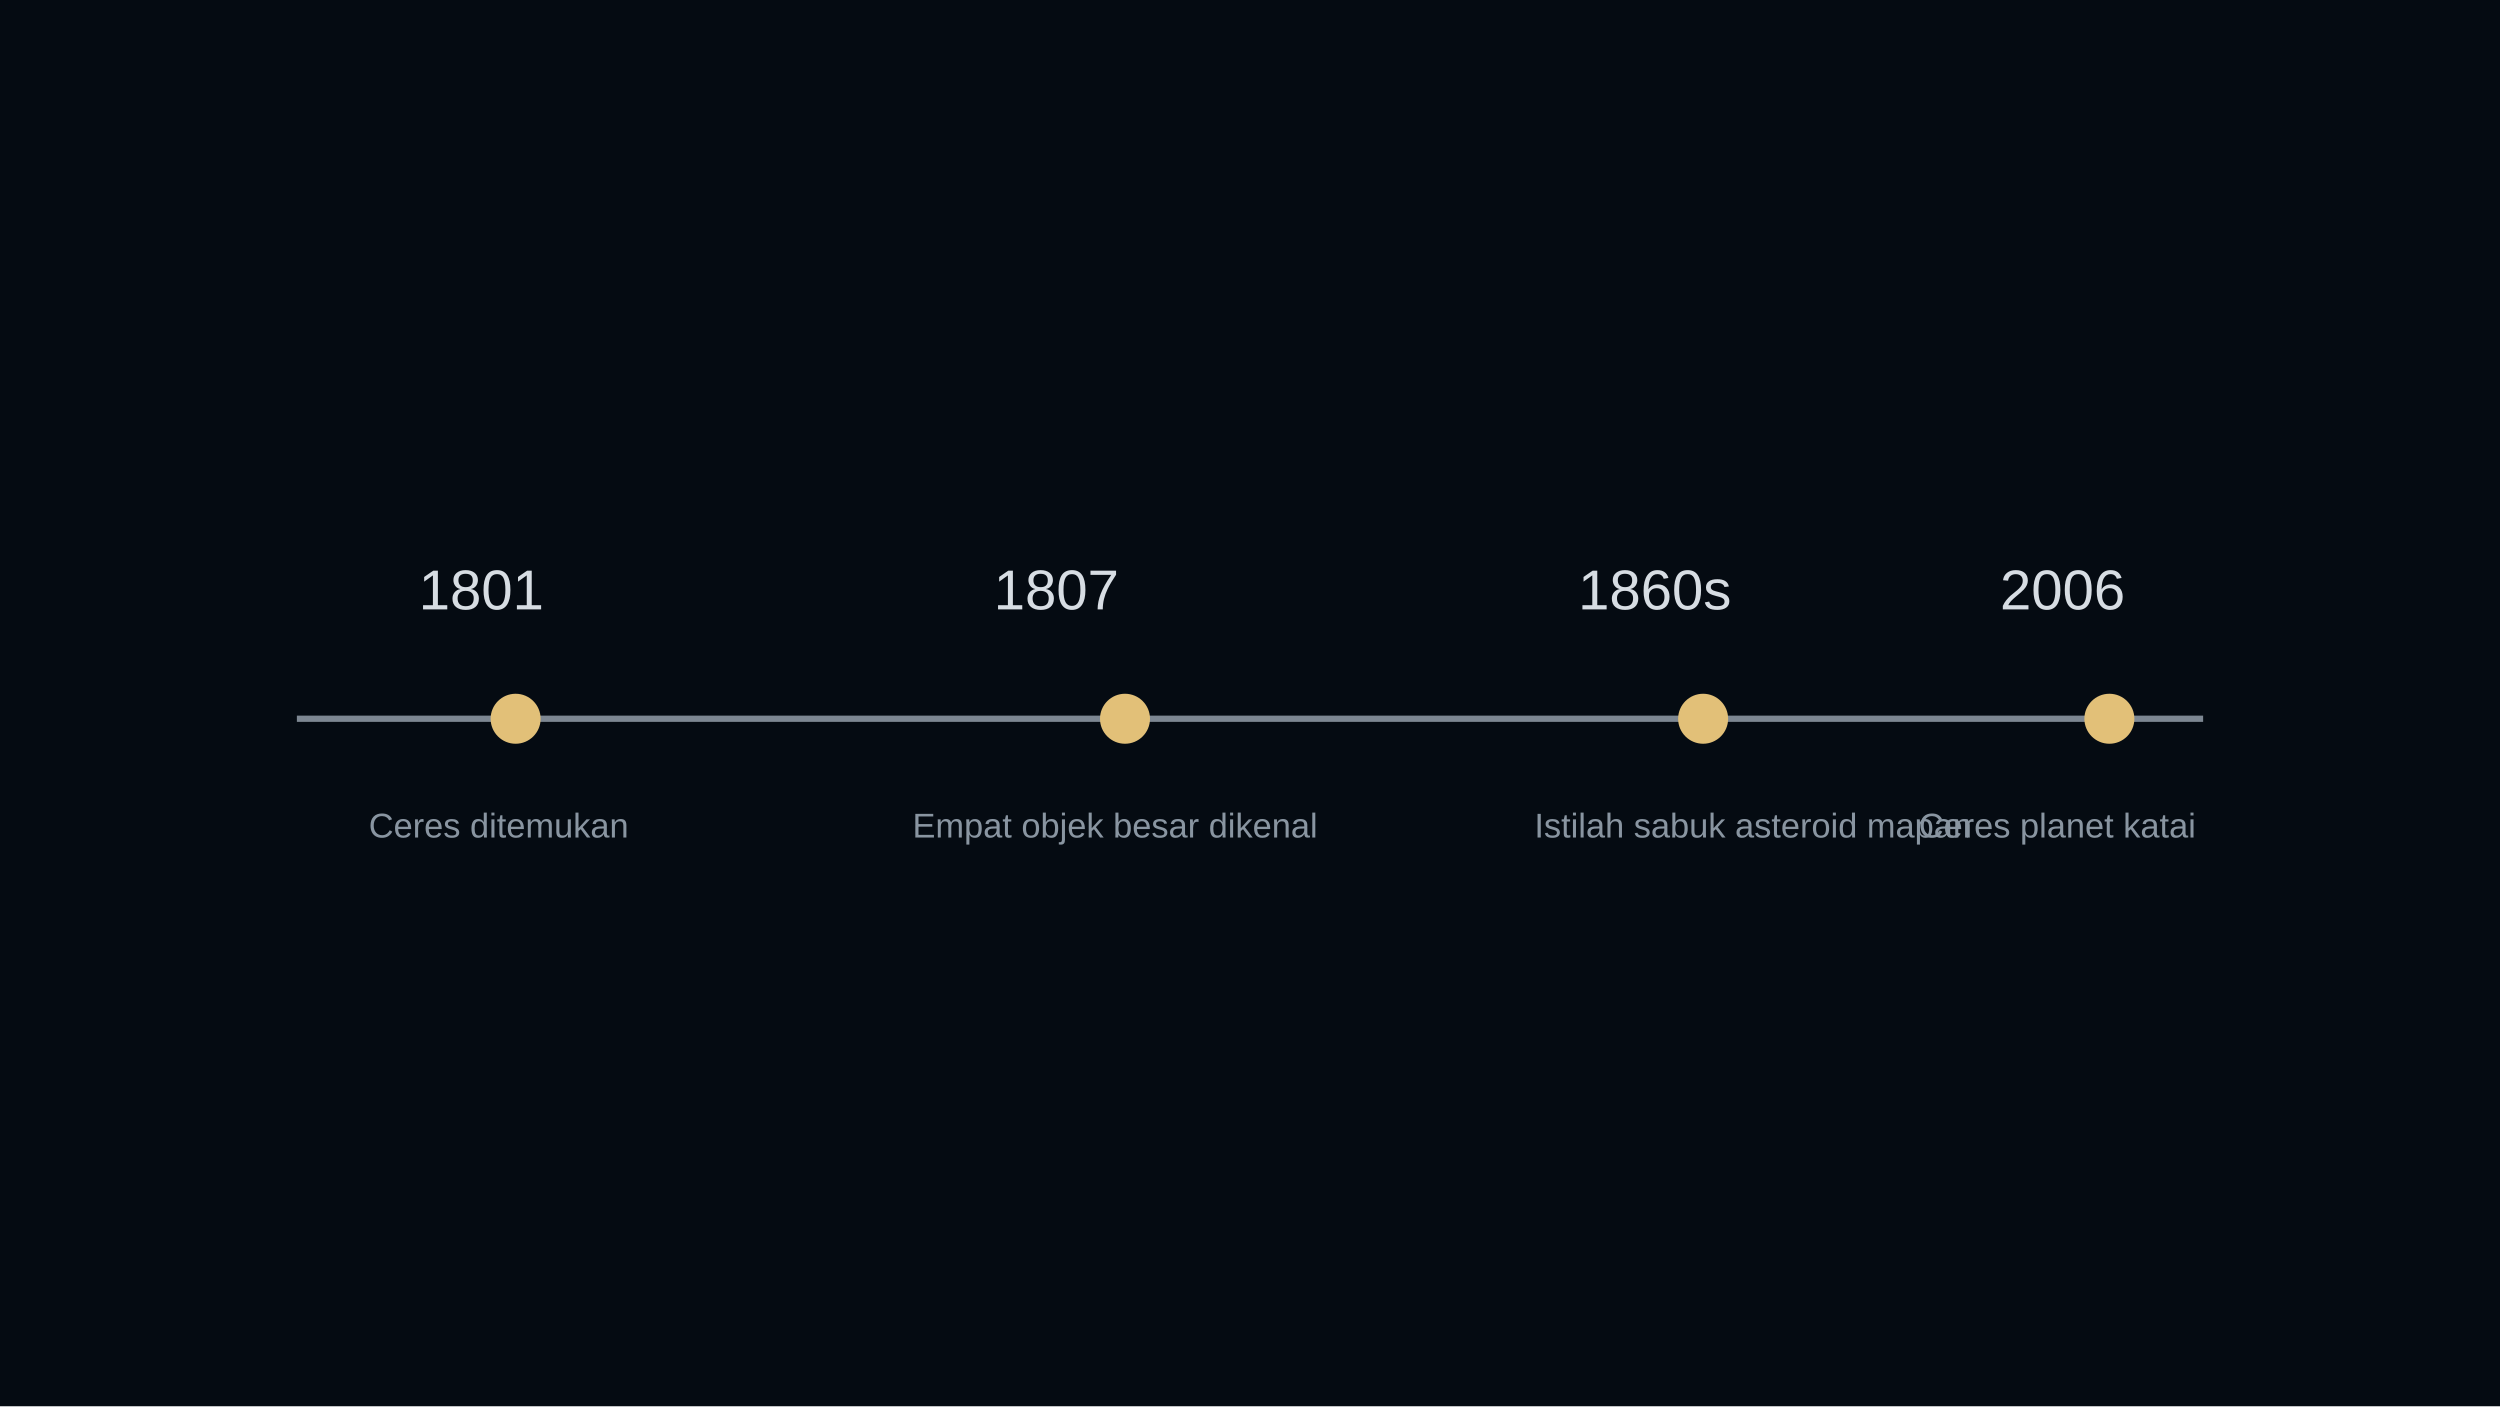
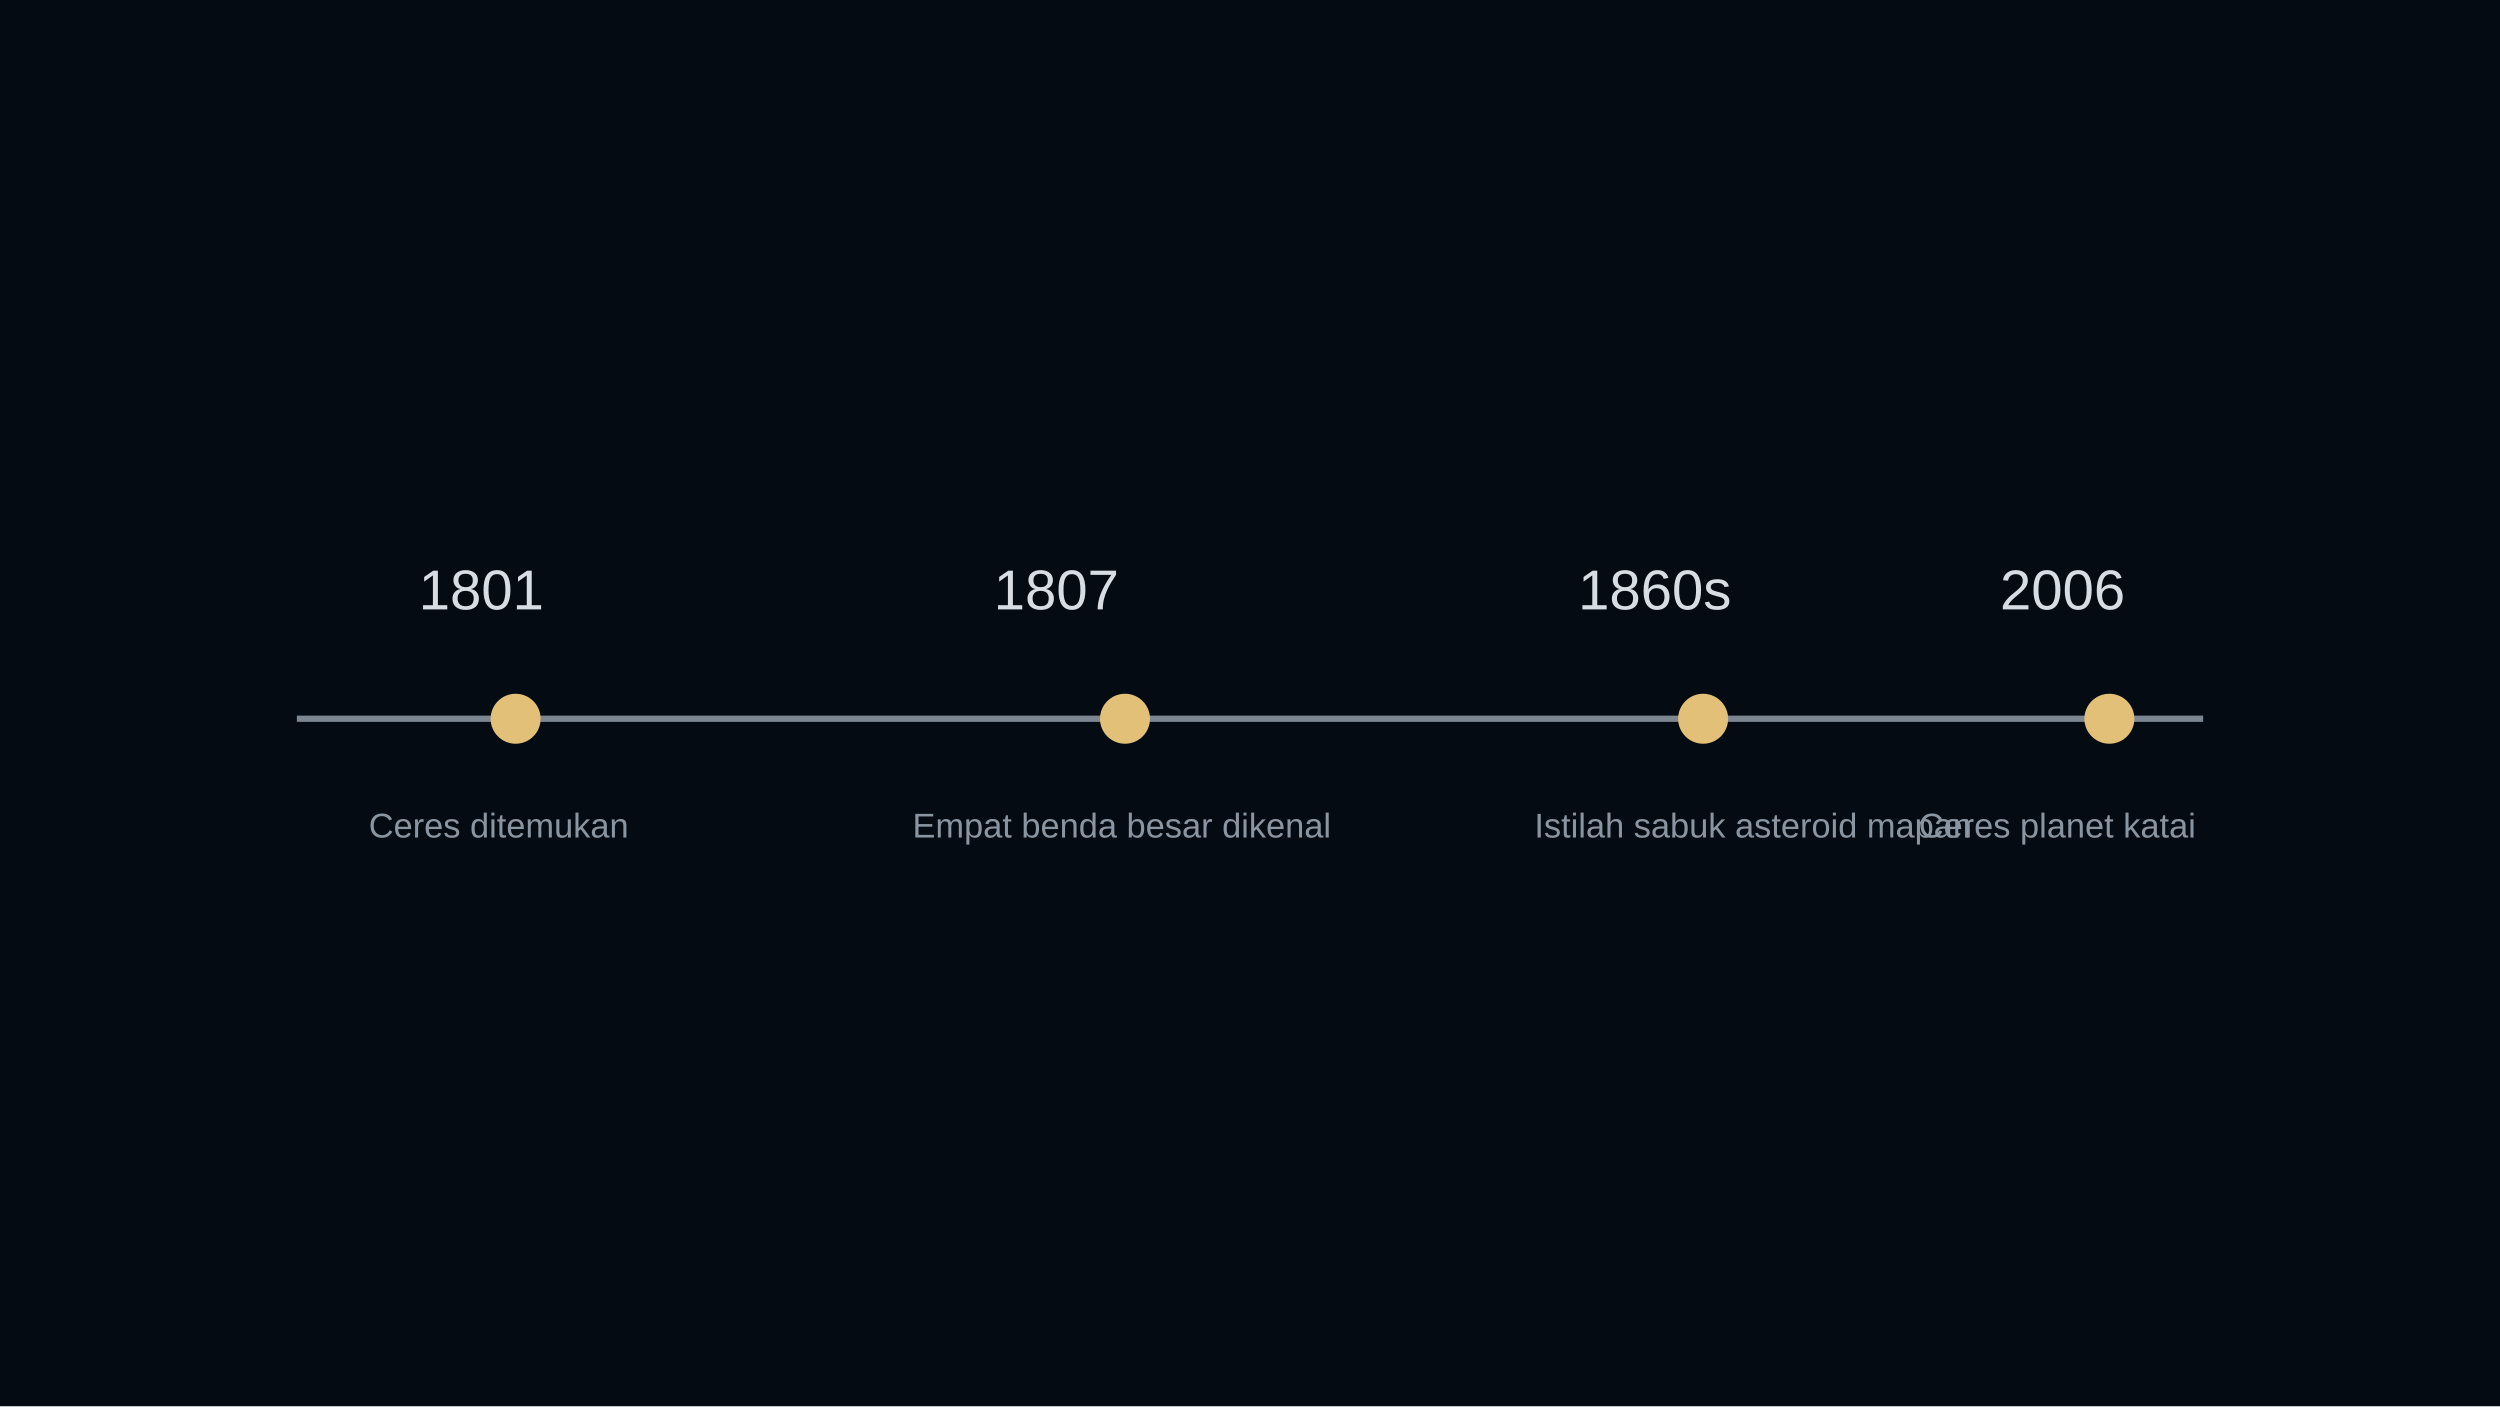
<svg xmlns="http://www.w3.org/2000/svg" viewBox="0 0 800 450">
-   <rect width="800" height="450" fill="#050b12" />
-   <line x1="95" y1="230" x2="705" y2="230" stroke="#7d8792" stroke-width="2" />
+   <rect fill="#050b12" height="450" width="800" />
+   <line stroke="#7d8792" stroke-width="2" x1="95" x2="705" y1="230" y2="230" />
  <g fill="#e2c078">
    <circle cx="165" cy="230" r="8" />
    <circle cx="360" cy="230" r="8" />
    <circle cx="545" cy="230" r="8" />
    <circle cx="675" cy="230" r="8" />
  </g>
  <g fill="#d7dde3" font-family="Arial">
-     <text x="134" y="195" font-size="18">1801</text>
-     <text x="318" y="195" font-size="18">1807</text>
-     <text x="505" y="195" font-size="18">1860s</text>
-     <text x="640" y="195" font-size="18">2006</text>
+     <text font-size="18" x="134" y="195">1801</text>
+     <text font-size="18" x="318" y="195">1807</text>
+     <text font-size="18" x="505" y="195">1860s</text>
+     <text font-size="18" x="640" y="195">2006</text>
  </g>
  <g fill="#8995a1" font-family="Arial" font-size="11">
    <text x="118" y="268">Ceres ditemukan</text>
-     <text x="292" y="268">Empat objek besar dikenal</text>
+     <text x="292" y="268">Empat benda besar dikenal</text>
    <text x="491" y="268">Istilah sabuk asteroid mapan</text>
    <text x="614" y="268">Ceres planet katai</text>
  </g>
</svg>
